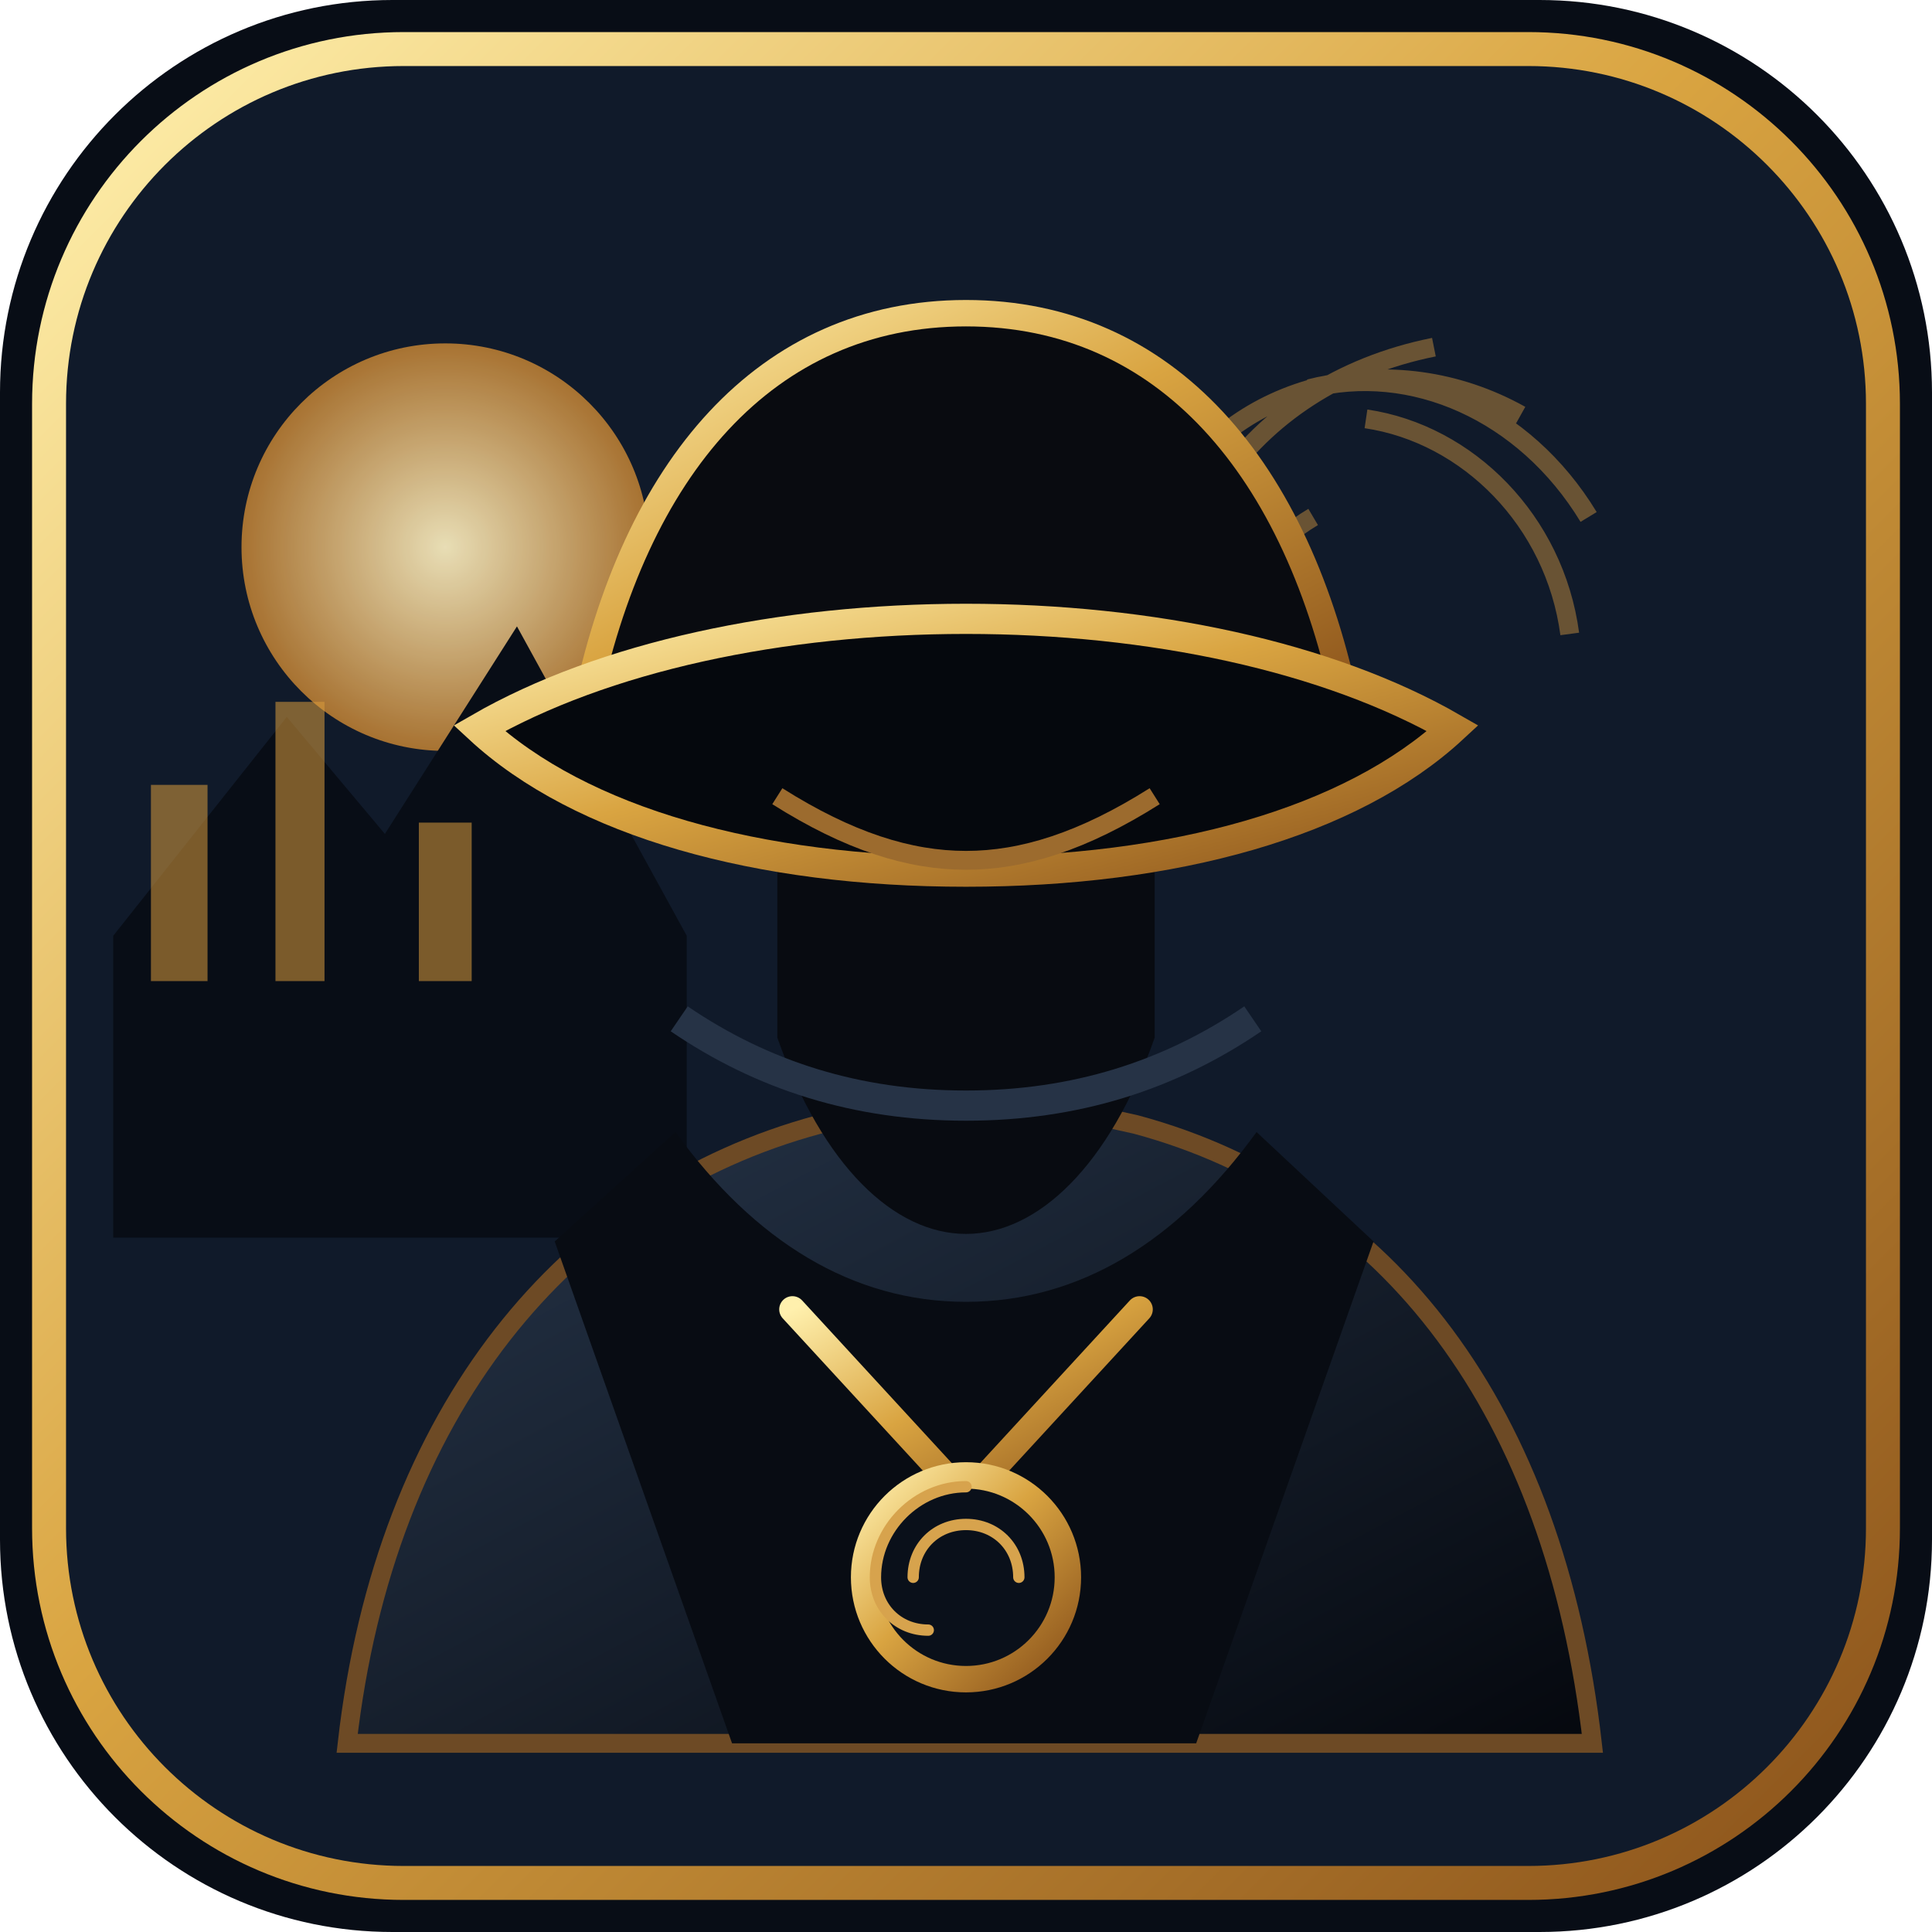
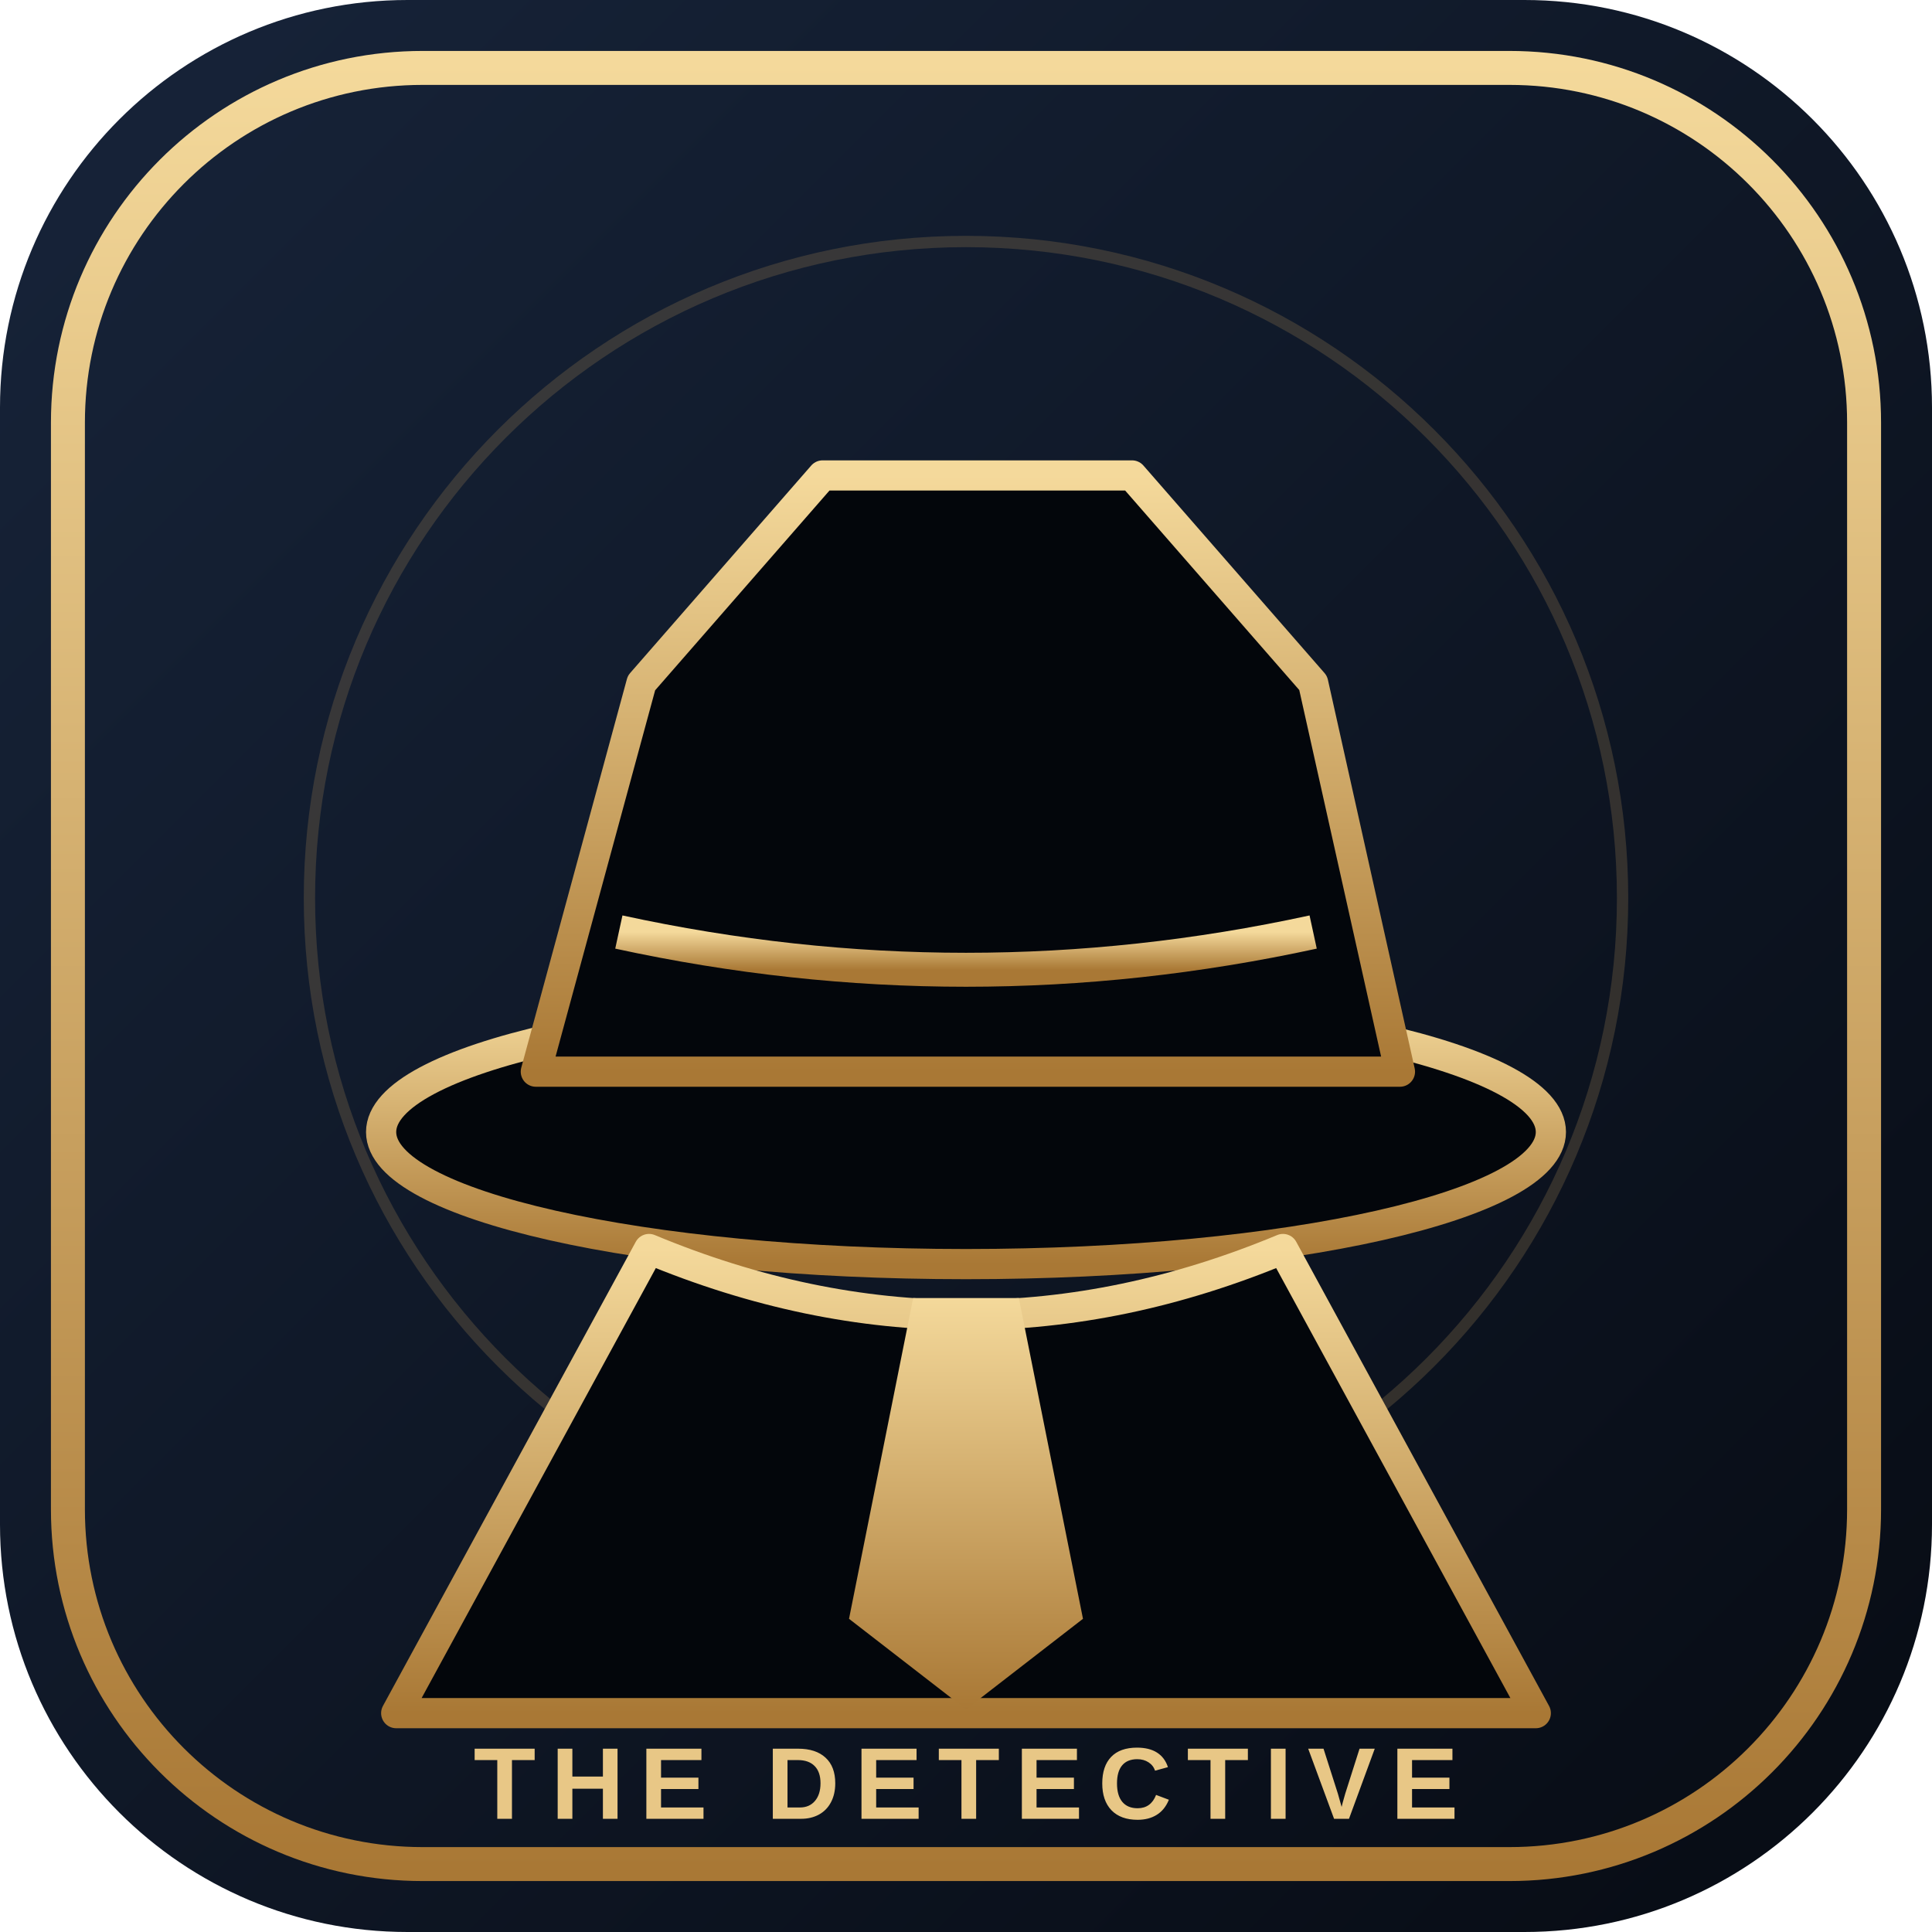
<svg xmlns="http://www.w3.org/2000/svg" viewBox="0 0 512 512">
  <defs>
-     <linearGradient id="gold" x1="0" y1="0" x2="1" y2="1">
-       <stop offset="0" stop-color="#fff0ad" />
-       <stop offset=".45" stop-color="#d9a441" />
-       <stop offset="1" stop-color="#8b531b" />
+     <linearGradient id="bg" x2="1" y2="1">
+       <stop stop-color="#17243a" />
+       <stop offset="1" stop-color="#070b13" />
    </linearGradient>
-     <linearGradient id="coat" x1="0" y1="0" x2="1" y2="1">
-       <stop offset="0" stop-color="#27364b" />
-       <stop offset="1" stop-color="#05080e" />
+     <linearGradient id="gold" x2="0" y2="1">
+       <stop stop-color="#f4d99b" />
+       <stop offset="1" stop-color="#a97835" />
    </linearGradient>
-     <radialGradient id="moon">
-       <stop offset="0" stop-color="#fff2c4" />
-       <stop offset="1" stop-color="#b77b32" />
-     </radialGradient>
+     <filter id="shadow">
+       <feGaussianBlur stdDeviation="7" />
+     </filter>
  </defs>
-   <rect width="512" height="512" rx="104" fill="#080d16" />
-   <rect x="13" y="13" width="486" height="486" rx="94" fill="#101a2a" stroke="url(#gold)" stroke-width="9" />
-   <circle cx="118" cy="145" r="54" fill="url(#moon)" opacity=".9" />
-   <path d="M30 248 76 190l26 31 35-55 45 82v80H30Z" fill="#080d16" />
-   <path d="M40 260h15v-52h-15zm33 0h13v-74H73zm38 0h14v-42h-14z" fill="#d99a3c" opacity=".55" />
-   <g opacity=".5" fill="none" stroke="#c28b3d" stroke-width="5">
-     <path d="M380 92c-50 10-78 53-69 99m92-81c-34-19-76-9-94 23m112 4c-17-28-47-41-74-34m69 65c-4-30-27-53-54-57m-38 92c-8-25 2-53 24-66" />
-   </g>
-   <path d="M92 462c10-88 58-146 125-164l39-10 45 10c67 18 111 76 121 164Z" fill="url(#coat)" stroke="#6d4a25" stroke-width="5" />
-   <path d="M179 300c21 29 47 45 77 45s56-16 77-45l31 29-47 133H194l-47-133Z" fill="#080c13" />
-   <path d="M206 213c0-54 21-93 50-93s50 39 50 93v62c-12 34-31 52-50 52s-38-18-50-52Z" fill="#080b11" />
-   <path d="M155 188c13-64 48-105 101-105s88 41 101 105c-40-16-76-23-101-23s-61 7-101 23Z" fill="#090b10" stroke="url(#gold)" stroke-width="7" />
-   <path d="M127 193c33-19 80-29 129-29s96 10 129 29c-27 25-74 38-129 38s-102-13-129-38Z" fill="#05080d" stroke="url(#gold)" stroke-width="8" />
-   <path d="M206 211c19 12 35 17 50 17s31-5 50-17" fill="none" stroke="#9c6b2e" stroke-width="5" />
-   <path d="M180 270c22 15 47 23 76 23s54-8 76-23" fill="none" stroke="#263346" stroke-width="8" />
-   <path d="M210 347l46 50 46-50" fill="none" stroke="url(#gold)" stroke-width="7" stroke-linecap="round" stroke-linejoin="round" />
-   <circle cx="256" cy="418" r="27" fill="#0a101a" stroke="url(#gold)" stroke-width="7" />
-   <path d="M242 418c0-8 6-14 14-14s14 6 14 14m-38 0c0-13 11-24 24-24m-24 24c0 8 6 14 14 14" fill="none" stroke="#d7a34d" stroke-width="3" stroke-linecap="round" />
-   <path d="M50 475h412" stroke="url(#gold)" stroke-width="4" />
+   <rect width="512" height="512" rx="108" fill="url(#bg)" />
+   <rect x="18" y="18" width="476" height="476" rx="94" fill="none" stroke="url(#gold)" stroke-width="9" />
+   <circle cx="256" cy="238" r="174" fill="none" stroke="#8f754d" stroke-opacity=".3" stroke-width="3" />
+   <ellipse cx="256" cy="300" rx="155" ry="35" fill="#03060b" stroke="url(#gold)" stroke-width="8" />
+   <path d="M142 284 170 181 218 126 300 126 348 181 371 284Z" fill="#03060b" stroke="url(#gold)" stroke-width="8" stroke-linejoin="round" />
+   <path d="M164 247 Q256 267 348 247" fill="none" stroke="url(#gold)" stroke-width="9" />
+   <path d="M172 331 Q256 366 340 331 L407 454 H105Z" fill="#03060b" stroke="url(#gold)" stroke-width="8" stroke-linejoin="round" />
+   <path d="M242 344 270 344 287 429 256 453 225 429Z" fill="url(#gold)" />
+   <text x="256" y="482" text-anchor="middle" font-family="Arial,sans-serif" font-size="27" font-weight="700" letter-spacing="4" fill="#e8c786">THE DETECTIVE</text>
</svg>
